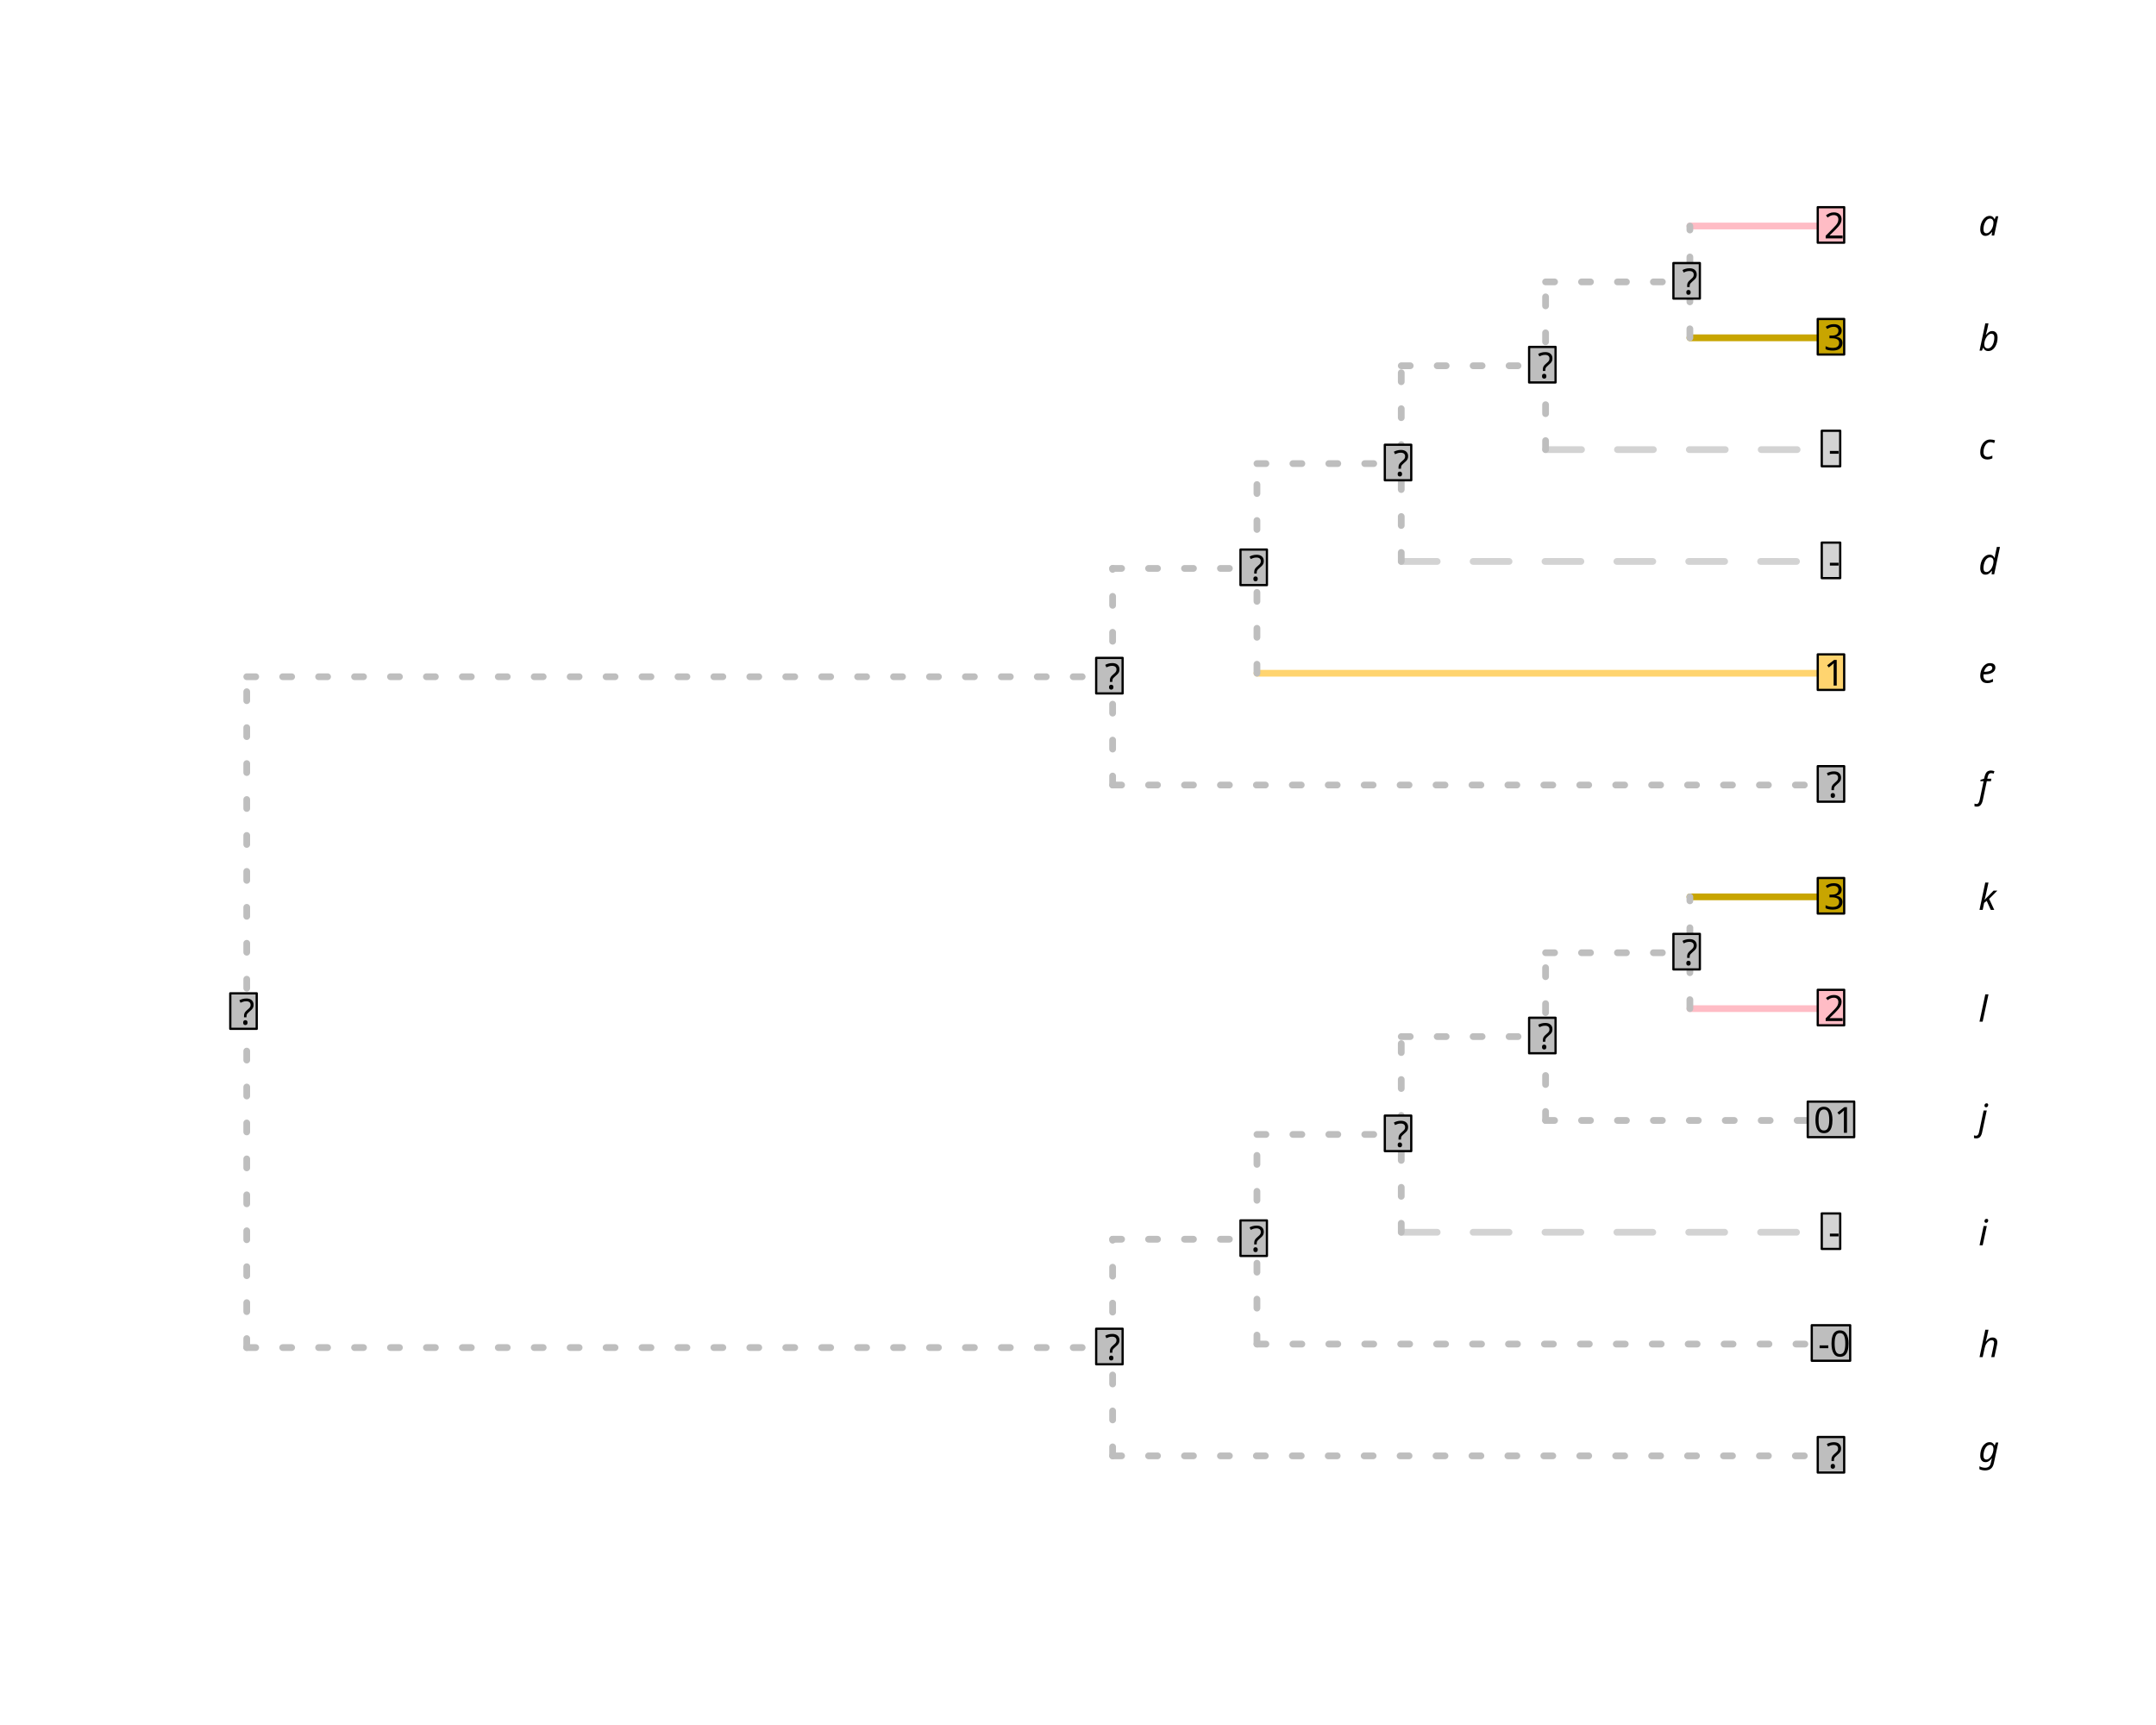
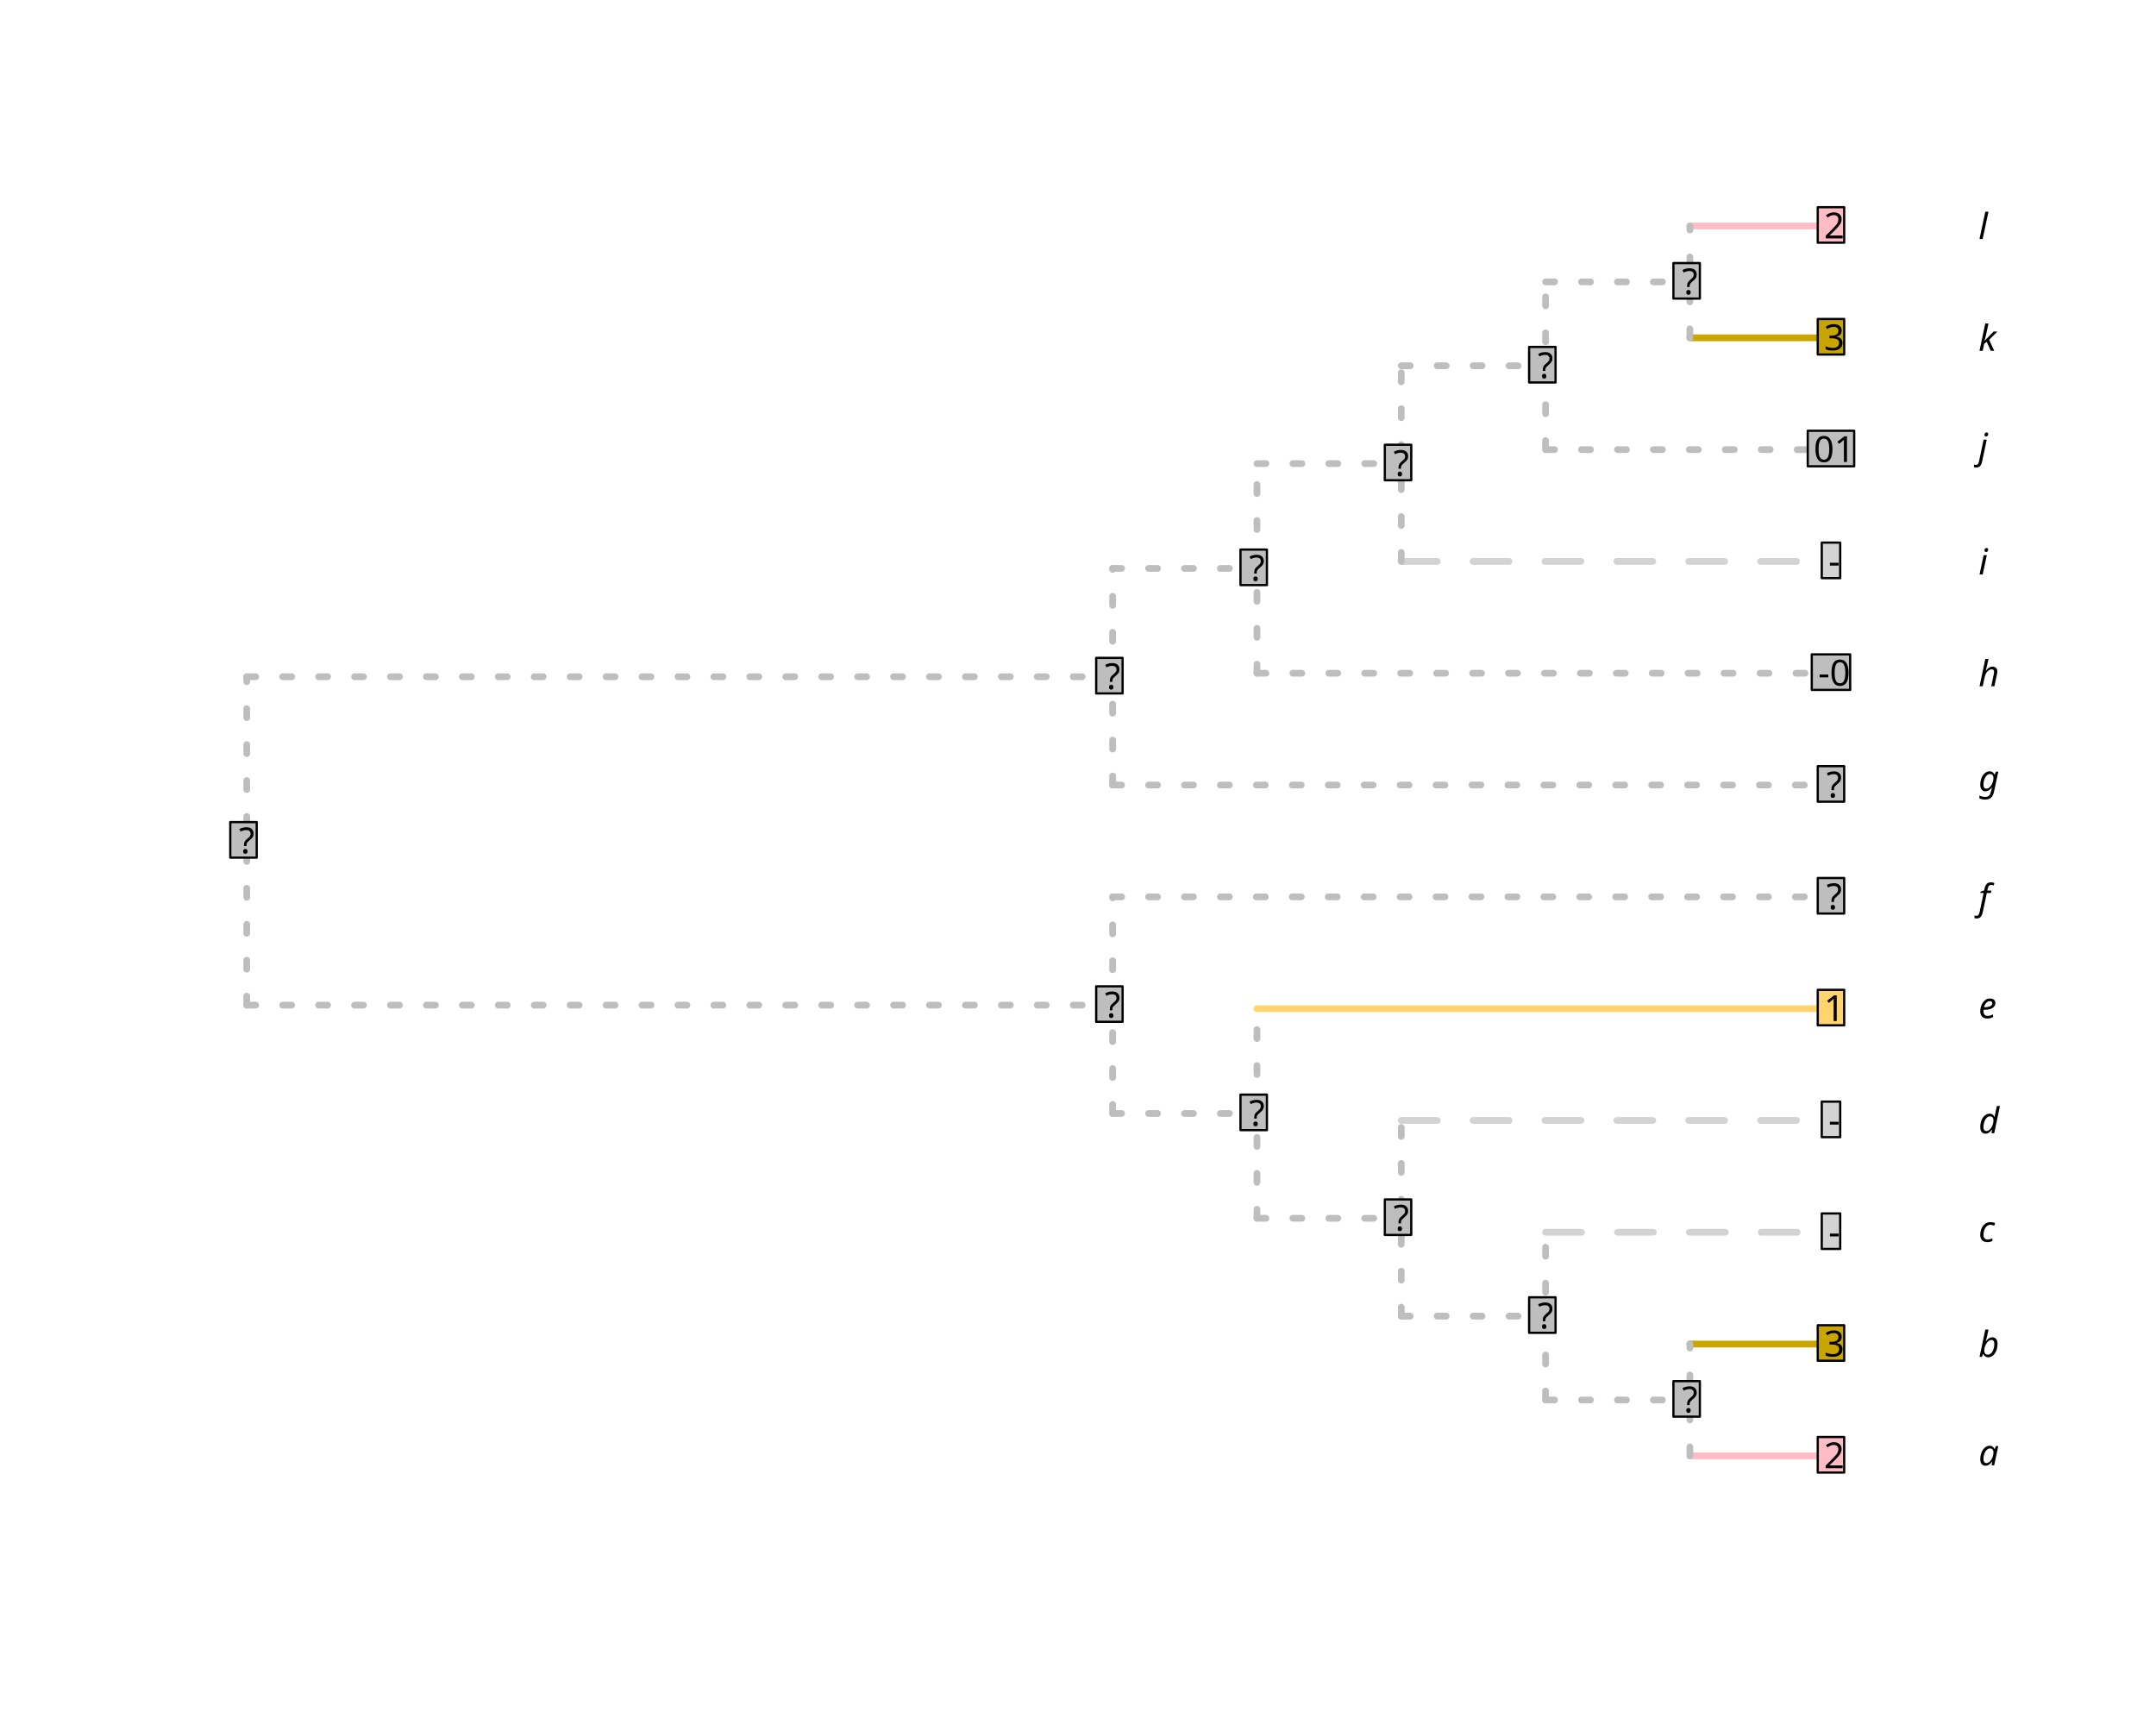
<svg xmlns="http://www.w3.org/2000/svg" class="svglite" data-engine-version="2.0" width="720.00pt" height="576.00pt" viewBox="0 0 720.00 576.00">
  <defs>
    <style type="text/css">
    .svglite line, .svglite polyline, .svglite polygon, .svglite path, .svglite rect, .svglite circle {
      fill: none;
      stroke: #000000;
      stroke-linecap: round;
      stroke-linejoin: round;
      stroke-miterlimit: 10.00;
    }
  </style>
  </defs>
  <rect width="100%" height="100%" style="stroke: none; fill: #FFFFFF;" />
  <defs>
    <clipPath id="cpMC4wMHw3MjAuMDB8MC4wMHw1NzYuMDA=">
      <rect x="0.00" y="0.00" width="720.00" height="576.00" />
    </clipPath>
  </defs>
  <g clip-path="url(#cpMC4wMHw3MjAuMDB8MC4wMHw1NzYuMDA=)">
</g>
  <defs>
    <clipPath id="cpNTkuMDR8Njg5Ljc2fDU5LjA0fDUwMi41Ng==">
      <rect x="59.04" y="59.04" width="630.72" height="443.52" />
    </clipPath>
  </defs>
  <g clip-path="url(#cpNTkuMDR8Njg5Ljc2fDU5LjA0fDUwMi41Ng==)">
-     <line x1="82.40" y1="449.97" x2="371.56" y2="449.97" style="stroke-width: 2.25; stroke: #BEBEBE; stroke-dasharray: 3.00,9.00;" />
-     <line x1="371.56" y1="486.13" x2="612.54" y2="486.13" style="stroke-width: 2.25; stroke: #BEBEBE; stroke-dasharray: 3.00,9.00;" />
-     <line x1="371.56" y1="413.80" x2="419.76" y2="413.80" style="stroke-width: 2.25; stroke: #BEBEBE; stroke-dasharray: 3.00,9.00;" />
-     <line x1="419.76" y1="448.80" x2="612.54" y2="448.80" style="stroke-width: 2.25; stroke: #BEBEBE; stroke-dasharray: 3.00,9.00;" />
-     <line x1="419.76" y1="378.80" x2="467.95" y2="378.80" style="stroke-width: 2.25; stroke: #BEBEBE; stroke-dasharray: 3.00,9.00;" />
-     <line x1="467.95" y1="411.47" x2="612.54" y2="411.47" style="stroke-width: 2.25; stroke: #D3D3D3; stroke-dasharray: 12.00,12.00;" />
-     <line x1="467.95" y1="346.13" x2="516.15" y2="346.13" style="stroke-width: 2.25; stroke: #BEBEBE; stroke-dasharray: 3.00,9.00;" />
-     <line x1="516.15" y1="374.13" x2="612.54" y2="374.13" style="stroke-width: 2.25; stroke: #BEBEBE; stroke-dasharray: 3.00,9.00;" />
-     <line x1="516.15" y1="318.13" x2="564.34" y2="318.13" style="stroke-width: 2.25; stroke: #BEBEBE; stroke-dasharray: 3.00,9.00;" />
-     <line x1="564.34" y1="336.80" x2="612.54" y2="336.80" style="stroke-width: 2.25; stroke: #FFBCC5;" />
-     <line x1="564.34" y1="299.47" x2="612.54" y2="299.47" style="stroke-width: 2.25; stroke: #C8A500;" />
+     <line x1="82.40" y1="335.63" x2="371.56" y2="335.63" style="stroke-width: 2.25; stroke: #BEBEBE; stroke-dasharray: 3.00,9.00;" />
+     <line x1="371.56" y1="371.80" x2="419.76" y2="371.80" style="stroke-width: 2.25; stroke: #BEBEBE; stroke-dasharray: 3.00,9.00;" />
+     <line x1="419.76" y1="406.80" x2="467.95" y2="406.80" style="stroke-width: 2.25; stroke: #BEBEBE; stroke-dasharray: 3.00,9.00;" />
+     <line x1="467.95" y1="439.47" x2="516.15" y2="439.47" style="stroke-width: 2.25; stroke: #BEBEBE; stroke-dasharray: 3.00,9.00;" />
+     <line x1="516.15" y1="467.47" x2="564.34" y2="467.47" style="stroke-width: 2.25; stroke: #BEBEBE; stroke-dasharray: 3.00,9.00;" />
+     <line x1="564.34" y1="486.13" x2="612.54" y2="486.13" style="stroke-width: 2.25; stroke: #FFBCC5;" />
+     <line x1="564.34" y1="448.80" x2="612.54" y2="448.80" style="stroke-width: 2.25; stroke: #C8A500;" />
+     <line x1="516.15" y1="411.47" x2="612.54" y2="411.47" style="stroke-width: 2.25; stroke: #D3D3D3; stroke-dasharray: 12.00,12.00;" />
+     <line x1="467.95" y1="374.13" x2="612.54" y2="374.13" style="stroke-width: 2.25; stroke: #D3D3D3; stroke-dasharray: 12.00,12.00;" />
+     <line x1="419.76" y1="336.80" x2="612.54" y2="336.80" style="stroke-width: 2.25; stroke: #FFD46F;" />
+     <line x1="371.56" y1="299.47" x2="612.54" y2="299.47" style="stroke-width: 2.25; stroke: #BEBEBE; stroke-dasharray: 3.00,9.00;" />
    <line x1="82.40" y1="225.97" x2="371.56" y2="225.97" style="stroke-width: 2.25; stroke: #BEBEBE; stroke-dasharray: 3.00,9.00;" />
    <line x1="371.56" y1="262.13" x2="612.54" y2="262.13" style="stroke-width: 2.25; stroke: #BEBEBE; stroke-dasharray: 3.00,9.00;" />
    <line x1="371.56" y1="189.80" x2="419.76" y2="189.80" style="stroke-width: 2.25; stroke: #BEBEBE; stroke-dasharray: 3.00,9.00;" />
-     <line x1="419.76" y1="224.80" x2="612.54" y2="224.80" style="stroke-width: 2.25; stroke: #FFD46F;" />
+     <line x1="419.76" y1="224.80" x2="612.54" y2="224.80" style="stroke-width: 2.25; stroke: #BEBEBE; stroke-dasharray: 3.00,9.00;" />
    <line x1="419.76" y1="154.80" x2="467.95" y2="154.80" style="stroke-width: 2.25; stroke: #BEBEBE; stroke-dasharray: 3.00,9.00;" />
    <line x1="467.95" y1="187.47" x2="612.54" y2="187.47" style="stroke-width: 2.25; stroke: #D3D3D3; stroke-dasharray: 12.00,12.00;" />
    <line x1="467.95" y1="122.13" x2="516.15" y2="122.13" style="stroke-width: 2.25; stroke: #BEBEBE; stroke-dasharray: 3.00,9.00;" />
-     <line x1="516.15" y1="150.13" x2="612.54" y2="150.13" style="stroke-width: 2.25; stroke: #D3D3D3; stroke-dasharray: 12.00,12.00;" />
+     <line x1="516.15" y1="150.13" x2="612.54" y2="150.13" style="stroke-width: 2.25; stroke: #BEBEBE; stroke-dasharray: 3.00,9.00;" />
    <line x1="516.15" y1="94.13" x2="564.34" y2="94.13" style="stroke-width: 2.25; stroke: #BEBEBE; stroke-dasharray: 3.00,9.00;" />
    <line x1="564.34" y1="112.80" x2="612.54" y2="112.80" style="stroke-width: 2.25; stroke: #C8A500;" />
    <line x1="564.34" y1="75.47" x2="612.54" y2="75.47" style="stroke-width: 2.25; stroke: #FFBCC5;" />
-     <line x1="82.40" y1="449.97" x2="82.40" y2="225.97" style="stroke-width: 2.25; stroke: #BEBEBE; stroke-dasharray: 3.00,9.00;" />
+     <line x1="82.40" y1="335.63" x2="82.40" y2="225.97" style="stroke-width: 2.25; stroke: #BEBEBE; stroke-dasharray: 3.00,9.00;" />
+     <line x1="371.56" y1="371.80" x2="371.56" y2="299.47" style="stroke-width: 2.25; stroke: #BEBEBE; stroke-dasharray: 3.00,9.00;" />
+     <line x1="419.76" y1="406.80" x2="419.76" y2="336.80" style="stroke-width: 2.25; stroke: #BEBEBE; stroke-dasharray: 3.00,9.00;" />
+     <line x1="467.95" y1="439.47" x2="467.95" y2="374.13" style="stroke-width: 2.25; stroke: #BEBEBE; stroke-dasharray: 3.00,9.00;" />
+     <line x1="516.15" y1="467.47" x2="516.15" y2="411.47" style="stroke-width: 2.25; stroke: #BEBEBE; stroke-dasharray: 3.00,9.00;" />
+     <line x1="564.34" y1="486.13" x2="564.34" y2="448.80" style="stroke-width: 2.25; stroke: #BEBEBE; stroke-dasharray: 3.00,9.00;" />
    <line x1="371.56" y1="262.13" x2="371.56" y2="189.80" style="stroke-width: 2.25; stroke: #BEBEBE; stroke-dasharray: 3.00,9.00;" />
    <line x1="419.76" y1="224.80" x2="419.76" y2="154.80" style="stroke-width: 2.25; stroke: #BEBEBE; stroke-dasharray: 3.00,9.00;" />
    <line x1="467.95" y1="187.47" x2="467.95" y2="122.13" style="stroke-width: 2.25; stroke: #BEBEBE; stroke-dasharray: 3.00,9.00;" />
    <line x1="516.15" y1="150.13" x2="516.15" y2="94.13" style="stroke-width: 2.25; stroke: #BEBEBE; stroke-dasharray: 3.00,9.00;" />
    <line x1="564.34" y1="112.80" x2="564.34" y2="75.47" style="stroke-width: 2.25; stroke: #BEBEBE; stroke-dasharray: 3.00,9.00;" />
-     <line x1="371.56" y1="486.13" x2="371.56" y2="413.80" style="stroke-width: 2.25; stroke: #BEBEBE; stroke-dasharray: 3.00,9.00;" />
-     <line x1="419.76" y1="448.80" x2="419.76" y2="378.80" style="stroke-width: 2.25; stroke: #BEBEBE; stroke-dasharray: 3.00,9.00;" />
-     <line x1="467.95" y1="411.47" x2="467.95" y2="346.13" style="stroke-width: 2.25; stroke: #BEBEBE; stroke-dasharray: 3.00,9.00;" />
-     <line x1="516.15" y1="374.13" x2="516.15" y2="318.13" style="stroke-width: 2.25; stroke: #BEBEBE; stroke-dasharray: 3.00,9.00;" />
-     <line x1="564.34" y1="336.80" x2="564.34" y2="299.47" style="stroke-width: 2.25; stroke: #BEBEBE; stroke-dasharray: 3.00,9.00;" />
-     <text x="660.73" y="78.64" style="font-size: 12.00px; font-style: italic; font-family: sans;" textLength="6.67px" lengthAdjust="spacingAndGlyphs">a</text>
-     <text x="660.73" y="117.09" style="font-size: 12.00px; font-style: italic; font-family: sans;" textLength="6.67px" lengthAdjust="spacingAndGlyphs">b</text>
-     <text x="660.73" y="153.30" style="font-size: 12.00px; font-style: italic; font-family: sans;" textLength="6.00px" lengthAdjust="spacingAndGlyphs">c</text>
-     <text x="660.73" y="191.76" style="font-size: 12.00px; font-style: italic; font-family: sans;" textLength="6.67px" lengthAdjust="spacingAndGlyphs">d</text>
-     <text x="660.73" y="227.97" style="font-size: 12.00px; font-style: italic; font-family: sans;" textLength="6.67px" lengthAdjust="spacingAndGlyphs">e</text>
-     <text x="660.73" y="266.47" style="font-size: 12.00px; font-style: italic; font-family: sans;" textLength="3.33px" lengthAdjust="spacingAndGlyphs">f</text>
-     <text x="660.73" y="488.11" style="font-size: 12.00px; font-style: italic; font-family: sans;" textLength="6.67px" lengthAdjust="spacingAndGlyphs">g</text>
-     <text x="660.73" y="453.15" style="font-size: 12.00px; font-style: italic; font-family: sans;" textLength="6.67px" lengthAdjust="spacingAndGlyphs">h</text>
-     <text x="660.73" y="415.82" style="font-size: 12.00px; font-style: italic; font-family: sans;" textLength="2.66px" lengthAdjust="spacingAndGlyphs">i</text>
-     <text x="660.73" y="377.24" style="font-size: 12.00px; font-style: italic; font-family: sans;" textLength="2.66px" lengthAdjust="spacingAndGlyphs">j</text>
-     <text x="660.73" y="303.82" style="font-size: 12.00px; font-style: italic; font-family: sans;" textLength="6.00px" lengthAdjust="spacingAndGlyphs">k</text>
-     <text x="660.73" y="341.15" style="font-size: 12.00px; font-style: italic; font-family: sans;" textLength="2.66px" lengthAdjust="spacingAndGlyphs">l</text>
+     <text x="660.73" y="489.30" style="font-size: 12.00px; font-style: italic; font-family: sans;" textLength="6.67px" lengthAdjust="spacingAndGlyphs">a</text>
+     <text x="660.73" y="453.09" style="font-size: 12.00px; font-style: italic; font-family: sans;" textLength="6.67px" lengthAdjust="spacingAndGlyphs">b</text>
+     <text x="660.73" y="414.64" style="font-size: 12.00px; font-style: italic; font-family: sans;" textLength="6.00px" lengthAdjust="spacingAndGlyphs">c</text>
+     <text x="660.73" y="378.42" style="font-size: 12.00px; font-style: italic; font-family: sans;" textLength="6.67px" lengthAdjust="spacingAndGlyphs">d</text>
+     <text x="660.73" y="339.97" style="font-size: 12.00px; font-style: italic; font-family: sans;" textLength="6.67px" lengthAdjust="spacingAndGlyphs">e</text>
+     <text x="660.73" y="303.81" style="font-size: 12.00px; font-style: italic; font-family: sans;" textLength="3.33px" lengthAdjust="spacingAndGlyphs">f</text>
+     <text x="660.73" y="264.11" style="font-size: 12.00px; font-style: italic; font-family: sans;" textLength="6.67px" lengthAdjust="spacingAndGlyphs">g</text>
+     <text x="660.73" y="229.15" style="font-size: 12.00px; font-style: italic; font-family: sans;" textLength="6.67px" lengthAdjust="spacingAndGlyphs">h</text>
+     <text x="660.73" y="191.82" style="font-size: 12.00px; font-style: italic; font-family: sans;" textLength="2.66px" lengthAdjust="spacingAndGlyphs">i</text>
+     <text x="660.73" y="153.24" style="font-size: 12.00px; font-style: italic; font-family: sans;" textLength="2.66px" lengthAdjust="spacingAndGlyphs">j</text>
+     <text x="660.73" y="117.15" style="font-size: 12.00px; font-style: italic; font-family: sans;" textLength="6.00px" lengthAdjust="spacingAndGlyphs">k</text>
+     <text x="660.73" y="79.82" style="font-size: 12.00px; font-style: italic; font-family: sans;" textLength="2.66px" lengthAdjust="spacingAndGlyphs">l</text>
+     <rect x="607.04" y="479.84" width="8.83" height="11.86" style="stroke-width: 0.75; fill: #FFBCC5;" />
+     <rect x="607.04" y="442.51" width="8.83" height="11.86" style="stroke-width: 0.75; fill: #C8A500;" />
+     <rect x="608.38" y="405.18" width="6.16" height="11.86" style="stroke-width: 0.75; fill: #D3D3D3;" />
+     <rect x="608.38" y="367.84" width="6.16" height="11.86" style="stroke-width: 0.75; fill: #D3D3D3;" />
+     <rect x="607.04" y="330.51" width="8.83" height="11.86" style="stroke-width: 0.75; fill: #FFD46F;" />
+     <rect x="607.04" y="293.18" width="8.83" height="11.86" style="stroke-width: 0.75; fill: #BEBEBE;" />
+     <rect x="607.04" y="255.84" width="8.83" height="11.86" style="stroke-width: 0.75; fill: #BEBEBE;" />
+     <rect x="605.04" y="218.51" width="12.83" height="11.86" style="stroke-width: 0.75; fill: #BEBEBE;" />
+     <rect x="608.38" y="181.18" width="6.16" height="11.86" style="stroke-width: 0.75; fill: #D3D3D3;" />
+     <rect x="603.70" y="143.84" width="15.51" height="11.86" style="stroke-width: 0.75; fill: #BEBEBE;" />
+     <rect x="607.04" y="106.51" width="8.83" height="11.86" style="stroke-width: 0.75; fill: #C8A500;" />
    <rect x="607.04" y="69.18" width="8.83" height="11.86" style="stroke-width: 0.75; fill: #FFBCC5;" />
-     <rect x="607.04" y="106.51" width="8.83" height="11.86" style="stroke-width: 0.75; fill: #C8A500;" />
-     <rect x="608.38" y="143.84" width="6.16" height="11.86" style="stroke-width: 0.75; fill: #D3D3D3;" />
-     <rect x="608.38" y="181.18" width="6.16" height="11.86" style="stroke-width: 0.75; fill: #D3D3D3;" />
-     <rect x="607.04" y="218.51" width="8.83" height="11.86" style="stroke-width: 0.75; fill: #FFD46F;" />
-     <rect x="607.04" y="255.84" width="8.83" height="11.86" style="stroke-width: 0.75; fill: #BEBEBE;" />
-     <rect x="607.04" y="479.84" width="8.83" height="11.86" style="stroke-width: 0.75; fill: #BEBEBE;" />
-     <rect x="605.04" y="442.51" width="12.83" height="11.86" style="stroke-width: 0.75; fill: #BEBEBE;" />
-     <rect x="608.38" y="405.18" width="6.16" height="11.86" style="stroke-width: 0.75; fill: #D3D3D3;" />
-     <rect x="603.70" y="367.84" width="15.51" height="11.86" style="stroke-width: 0.75; fill: #BEBEBE;" />
-     <rect x="607.04" y="293.18" width="8.83" height="11.86" style="stroke-width: 0.75; fill: #C8A500;" />
-     <rect x="607.04" y="330.51" width="8.83" height="11.86" style="stroke-width: 0.75; fill: #FFBCC5;" />
-     <rect x="76.90" y="331.68" width="8.83" height="11.86" style="stroke-width: 0.75; fill: #BEBEBE;" />
+     <rect x="76.90" y="274.51" width="8.83" height="11.86" style="stroke-width: 0.75; fill: #BEBEBE;" />
+     <rect x="366.07" y="329.34" width="8.83" height="11.86" style="stroke-width: 0.75; fill: #BEBEBE;" />
+     <rect x="414.26" y="365.51" width="8.83" height="11.86" style="stroke-width: 0.75; fill: #BEBEBE;" />
+     <rect x="462.46" y="400.51" width="8.83" height="11.86" style="stroke-width: 0.75; fill: #BEBEBE;" />
+     <rect x="510.65" y="433.18" width="8.83" height="11.86" style="stroke-width: 0.75; fill: #BEBEBE;" />
+     <rect x="558.84" y="461.18" width="8.83" height="11.86" style="stroke-width: 0.75; fill: #BEBEBE;" />
    <rect x="366.07" y="219.68" width="8.83" height="11.86" style="stroke-width: 0.75; fill: #BEBEBE;" />
    <rect x="414.26" y="183.51" width="8.83" height="11.86" style="stroke-width: 0.75; fill: #BEBEBE;" />
    <rect x="462.46" y="148.51" width="8.83" height="11.86" style="stroke-width: 0.75; fill: #BEBEBE;" />
    <rect x="510.65" y="115.84" width="8.83" height="11.86" style="stroke-width: 0.75; fill: #BEBEBE;" />
    <rect x="558.84" y="87.84" width="8.83" height="11.86" style="stroke-width: 0.75; fill: #BEBEBE;" />
-     <rect x="366.07" y="443.68" width="8.83" height="11.86" style="stroke-width: 0.75; fill: #BEBEBE;" />
-     <rect x="414.26" y="407.51" width="8.83" height="11.86" style="stroke-width: 0.75; fill: #BEBEBE;" />
-     <rect x="462.46" y="372.51" width="8.83" height="11.86" style="stroke-width: 0.75; fill: #BEBEBE;" />
-     <rect x="510.65" y="339.84" width="8.83" height="11.86" style="stroke-width: 0.75; fill: #BEBEBE;" />
-     <rect x="558.84" y="311.84" width="8.83" height="11.86" style="stroke-width: 0.75; fill: #BEBEBE;" />
+     <text x="612.54" y="490.26" text-anchor="middle" style="font-size: 12.00px; font-family: sans;" textLength="6.67px" lengthAdjust="spacingAndGlyphs">2</text>
+     <text x="612.54" y="452.93" text-anchor="middle" style="font-size: 12.00px; font-family: sans;" textLength="6.67px" lengthAdjust="spacingAndGlyphs">3</text>
+     <text x="612.54" y="415.60" text-anchor="middle" style="font-size: 12.00px; font-family: sans;" textLength="4.00px" lengthAdjust="spacingAndGlyphs">-</text>
+     <text x="612.54" y="378.26" text-anchor="middle" style="font-size: 12.00px; font-family: sans;" textLength="4.00px" lengthAdjust="spacingAndGlyphs">-</text>
+     <text x="612.54" y="340.93" text-anchor="middle" style="font-size: 12.00px; font-family: sans;" textLength="6.67px" lengthAdjust="spacingAndGlyphs">1</text>
+     <text x="612.54" y="303.60" text-anchor="middle" style="font-size: 12.00px; font-family: sans;" textLength="6.67px" lengthAdjust="spacingAndGlyphs">?</text>
+     <text x="612.54" y="266.26" text-anchor="middle" style="font-size: 12.00px; font-family: sans;" textLength="6.67px" lengthAdjust="spacingAndGlyphs">?</text>
+     <text x="612.54" y="228.93" text-anchor="middle" style="font-size: 12.00px; font-family: sans;" textLength="10.67px" lengthAdjust="spacingAndGlyphs">-0</text>
+     <text x="612.54" y="191.60" text-anchor="middle" style="font-size: 12.00px; font-family: sans;" textLength="4.00px" lengthAdjust="spacingAndGlyphs">-</text>
+     <text x="612.54" y="154.26" text-anchor="middle" style="font-size: 12.00px; font-family: sans;" textLength="13.35px" lengthAdjust="spacingAndGlyphs">01</text>
+     <text x="612.54" y="116.93" text-anchor="middle" style="font-size: 12.00px; font-family: sans;" textLength="6.67px" lengthAdjust="spacingAndGlyphs">3</text>
    <text x="612.54" y="79.60" text-anchor="middle" style="font-size: 12.00px; font-family: sans;" textLength="6.67px" lengthAdjust="spacingAndGlyphs">2</text>
-     <text x="612.54" y="116.93" text-anchor="middle" style="font-size: 12.00px; font-family: sans;" textLength="6.67px" lengthAdjust="spacingAndGlyphs">3</text>
-     <text x="612.54" y="154.26" text-anchor="middle" style="font-size: 12.00px; font-family: sans;" textLength="4.00px" lengthAdjust="spacingAndGlyphs">-</text>
-     <text x="612.54" y="191.60" text-anchor="middle" style="font-size: 12.00px; font-family: sans;" textLength="4.00px" lengthAdjust="spacingAndGlyphs">-</text>
-     <text x="612.54" y="228.93" text-anchor="middle" style="font-size: 12.00px; font-family: sans;" textLength="6.67px" lengthAdjust="spacingAndGlyphs">1</text>
-     <text x="612.54" y="266.26" text-anchor="middle" style="font-size: 12.00px; font-family: sans;" textLength="6.67px" lengthAdjust="spacingAndGlyphs">?</text>
-     <text x="612.54" y="490.26" text-anchor="middle" style="font-size: 12.00px; font-family: sans;" textLength="6.67px" lengthAdjust="spacingAndGlyphs">?</text>
-     <text x="612.54" y="452.93" text-anchor="middle" style="font-size: 12.00px; font-family: sans;" textLength="10.67px" lengthAdjust="spacingAndGlyphs">-0</text>
-     <text x="612.54" y="415.60" text-anchor="middle" style="font-size: 12.00px; font-family: sans;" textLength="4.00px" lengthAdjust="spacingAndGlyphs">-</text>
-     <text x="612.54" y="378.26" text-anchor="middle" style="font-size: 12.00px; font-family: sans;" textLength="13.35px" lengthAdjust="spacingAndGlyphs">01</text>
-     <text x="612.54" y="303.60" text-anchor="middle" style="font-size: 12.00px; font-family: sans;" textLength="6.67px" lengthAdjust="spacingAndGlyphs">3</text>
-     <text x="612.54" y="340.93" text-anchor="middle" style="font-size: 12.00px; font-family: sans;" textLength="6.67px" lengthAdjust="spacingAndGlyphs">2</text>
-     <text x="82.40" y="342.10" text-anchor="middle" style="font-size: 12.00px; font-family: sans;" textLength="6.67px" lengthAdjust="spacingAndGlyphs">?</text>
+     <text x="82.40" y="284.93" text-anchor="middle" style="font-size: 12.00px; font-family: sans;" textLength="6.67px" lengthAdjust="spacingAndGlyphs">?</text>
+     <text x="371.56" y="339.76" text-anchor="middle" style="font-size: 12.00px; font-family: sans;" textLength="6.67px" lengthAdjust="spacingAndGlyphs">?</text>
+     <text x="419.76" y="375.93" text-anchor="middle" style="font-size: 12.00px; font-family: sans;" textLength="6.67px" lengthAdjust="spacingAndGlyphs">?</text>
+     <text x="467.95" y="410.93" text-anchor="middle" style="font-size: 12.00px; font-family: sans;" textLength="6.67px" lengthAdjust="spacingAndGlyphs">?</text>
+     <text x="516.15" y="443.60" text-anchor="middle" style="font-size: 12.00px; font-family: sans;" textLength="6.67px" lengthAdjust="spacingAndGlyphs">?</text>
+     <text x="564.34" y="471.60" text-anchor="middle" style="font-size: 12.00px; font-family: sans;" textLength="6.67px" lengthAdjust="spacingAndGlyphs">?</text>
    <text x="371.56" y="230.10" text-anchor="middle" style="font-size: 12.00px; font-family: sans;" textLength="6.67px" lengthAdjust="spacingAndGlyphs">?</text>
    <text x="419.76" y="193.93" text-anchor="middle" style="font-size: 12.00px; font-family: sans;" textLength="6.67px" lengthAdjust="spacingAndGlyphs">?</text>
    <text x="467.95" y="158.93" text-anchor="middle" style="font-size: 12.00px; font-family: sans;" textLength="6.67px" lengthAdjust="spacingAndGlyphs">?</text>
    <text x="516.15" y="126.26" text-anchor="middle" style="font-size: 12.00px; font-family: sans;" textLength="6.67px" lengthAdjust="spacingAndGlyphs">?</text>
    <text x="564.34" y="98.26" text-anchor="middle" style="font-size: 12.00px; font-family: sans;" textLength="6.67px" lengthAdjust="spacingAndGlyphs">?</text>
-     <text x="371.56" y="454.10" text-anchor="middle" style="font-size: 12.00px; font-family: sans;" textLength="6.67px" lengthAdjust="spacingAndGlyphs">?</text>
-     <text x="419.76" y="417.93" text-anchor="middle" style="font-size: 12.00px; font-family: sans;" textLength="6.67px" lengthAdjust="spacingAndGlyphs">?</text>
-     <text x="467.95" y="382.93" text-anchor="middle" style="font-size: 12.00px; font-family: sans;" textLength="6.67px" lengthAdjust="spacingAndGlyphs">?</text>
-     <text x="516.15" y="350.26" text-anchor="middle" style="font-size: 12.00px; font-family: sans;" textLength="6.67px" lengthAdjust="spacingAndGlyphs">?</text>
-     <text x="564.34" y="322.26" text-anchor="middle" style="font-size: 12.00px; font-family: sans;" textLength="6.67px" lengthAdjust="spacingAndGlyphs">?</text>
  </g>
</svg>
